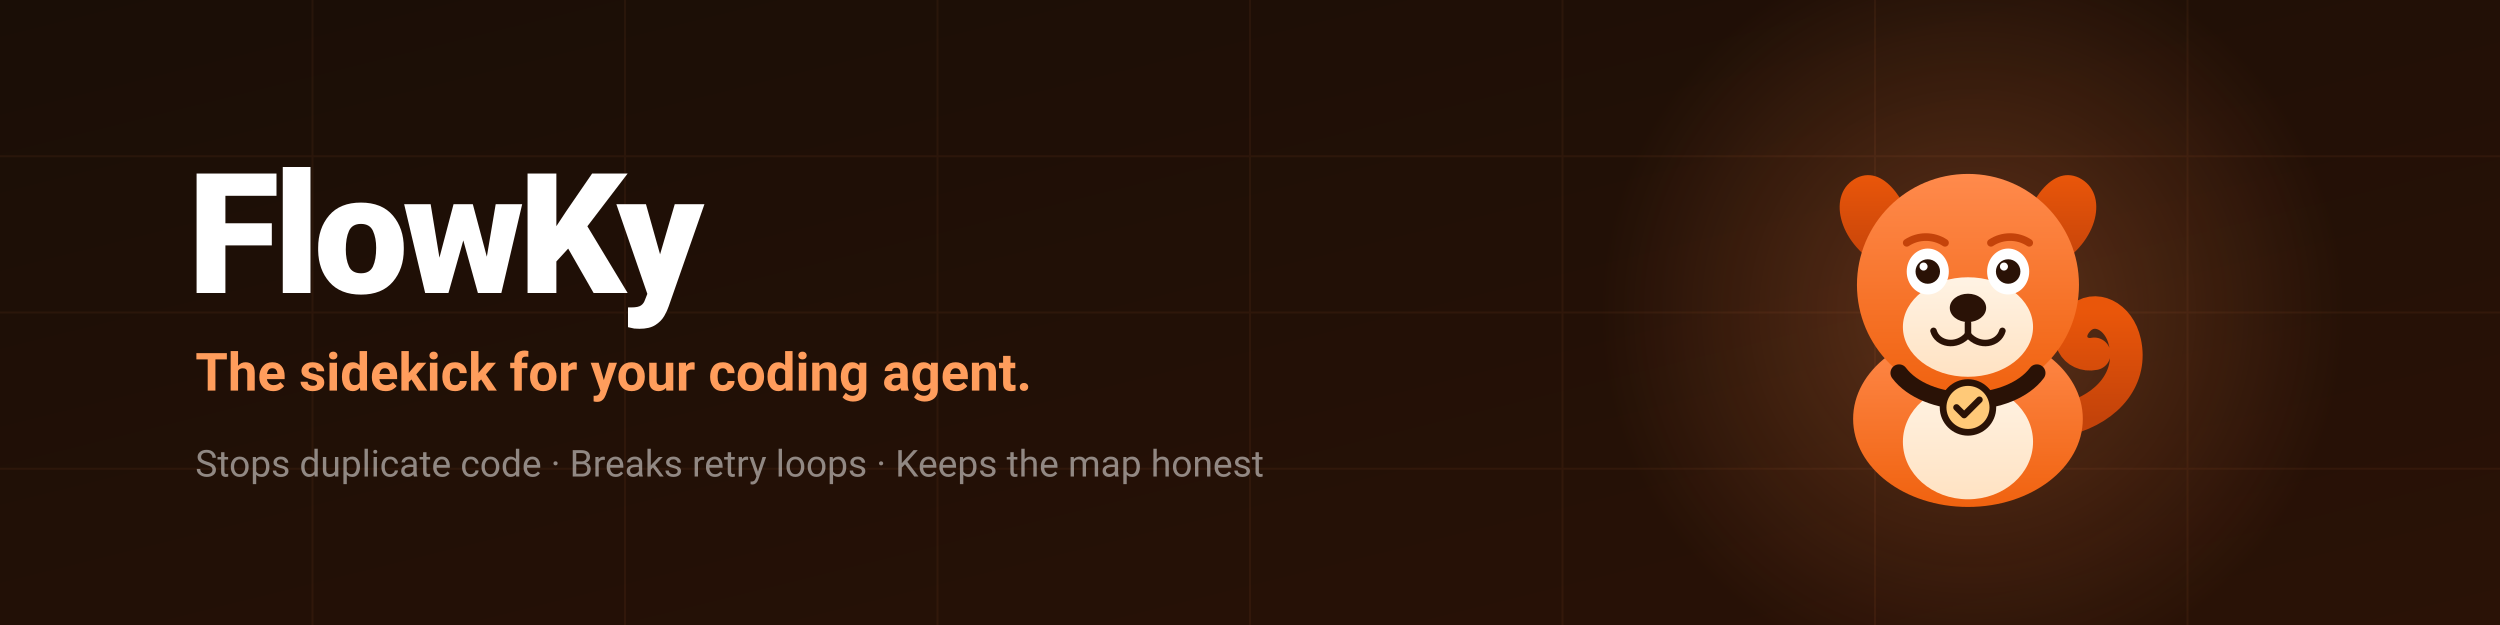
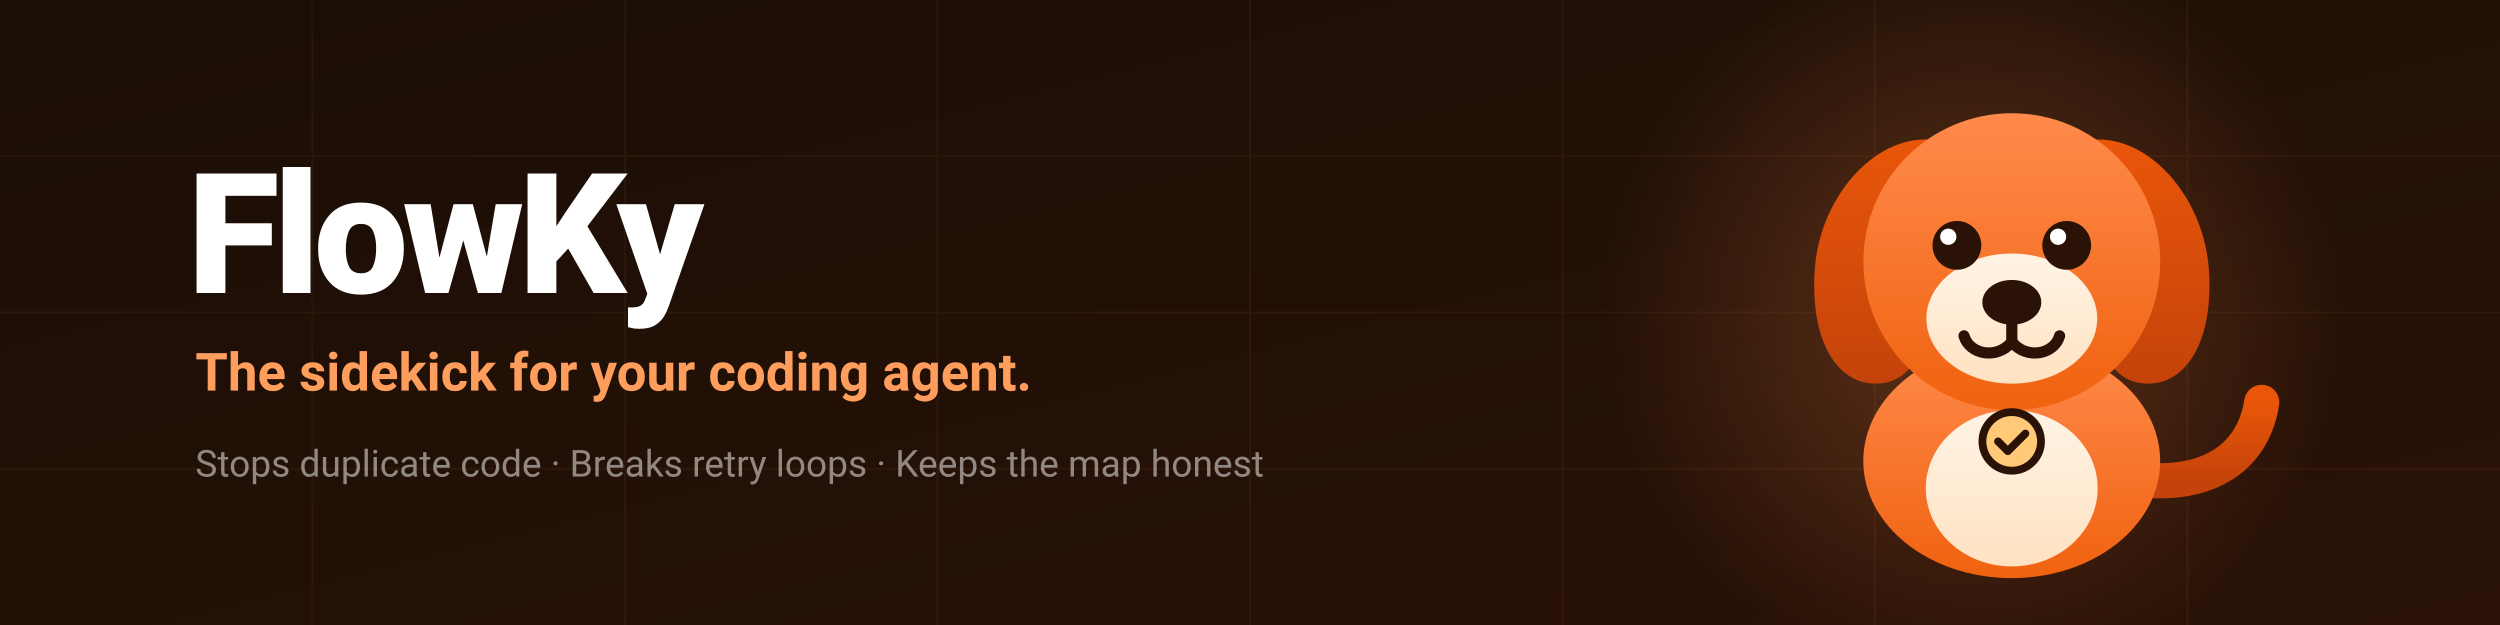
<svg xmlns="http://www.w3.org/2000/svg" viewBox="0 0 1280 320" width="1280" height="320" role="img" aria-label="FlowKy — the sidekick for your coding agent">
  <defs>
    <linearGradient id="bg" x1="0" y1="0" x2="1" y2="1">
      <stop offset="0%" stop-color="#1A0E06" />
      <stop offset="100%" stop-color="#2A1206" />
    </linearGradient>
    <linearGradient id="fur" x1="0" y1="0" x2="0" y2="1">
      <stop offset="0%" stop-color="#FF8A4C" />
      <stop offset="100%" stop-color="#F0620F" />
    </linearGradient>
    <linearGradient id="furDark" x1="0" y1="0" x2="0" y2="1">
      <stop offset="0%" stop-color="#E9560A" />
      <stop offset="100%" stop-color="#C4430A" />
    </linearGradient>
    <linearGradient id="cream" x1="0" y1="0" x2="0" y2="1">
      <stop offset="0%" stop-color="#FFF3E4" />
      <stop offset="100%" stop-color="#FFE2C2" />
    </linearGradient>
    <radialGradient id="glow" cx="50%" cy="50%" r="50%">
      <stop offset="0%" stop-color="#FF8A4C" stop-opacity="0.28" />
      <stop offset="100%" stop-color="#FF8A4C" stop-opacity="0" />
    </radialGradient>
  </defs>
  <rect width="1280" height="320" fill="url(#bg)" />
  <g opacity="0.06">
    <g stroke="#FF8A4C" stroke-width="1">
      <path d="M0 80h1280M0 160h1280M0 240h1280" />
      <path d="M160 0v320M320 0v320M480 0v320M640 0v320M800 0v320M960 0v320M1120 0v320" />
    </g>
  </g>
  <circle cx="1010" cy="160" r="190" fill="url(#glow)" />
-   <g transform="translate(890,42) scale(0.98)">
-     <path d="M172 176c22-6 34-22 30-40-3-14-16-20-24-12-9 9-2 20 8 18" fill="none" stroke="url(#furDark)" stroke-width="17" stroke-linecap="round" />
-     <ellipse cx="120" cy="176" rx="60" ry="46" fill="url(#fur)" />
-     <ellipse cx="120" cy="188" rx="34" ry="30" fill="url(#cream)" />
-     <path d="M74 96C52 84 46 58 62 50c15-7 28 14 34 40z" fill="url(#furDark)" />
-     <path d="M166 96C188 84 194 58 178 50c-15-7-28 14-34 40z" fill="url(#furDark)" />
-     <circle cx="120" cy="106" r="58" fill="url(#fur)" />
-     <ellipse cx="120" cy="128" rx="34" ry="26" fill="url(#cream)" />
-     <ellipse cx="99" cy="99" rx="11" ry="12" fill="#FFFFFF" />
-     <ellipse cx="141" cy="99" rx="11" ry="12" fill="#FFFFFF" />
-     <circle cx="99" cy="99" r="6.4" fill="#2A1206" />
-     <circle cx="141" cy="99" r="6.4" fill="#2A1206" />
-     <circle cx="96.8" cy="96.4" r="2.1" fill="#FFFFFF" />
-     <circle cx="138.8" cy="96.4" r="2.1" fill="#FFFFFF" />
-     <path d="M88 84c6-4 14-4 20 0" stroke="#C4430A" stroke-width="4" stroke-linecap="round" fill="none" />
-     <path d="M132 84c6-4 14-4 20 0" stroke="#C4430A" stroke-width="4" stroke-linecap="round" fill="none" />
-     <ellipse cx="120" cy="118" rx="9.5" ry="7.4" fill="#2A1206" />
-     <path d="M120 126v6" stroke="#2A1206" stroke-width="3.4" stroke-linecap="round" />
-     <path d="M120 132c-6 7-16 5-18-2" stroke="#2A1206" stroke-width="3.4" stroke-linecap="round" fill="none" />
-     <path d="M120 132c6 7 16 5 18-2" stroke="#2A1206" stroke-width="3.4" stroke-linecap="round" fill="none" />
-     <path d="M84 152a40 26 0 0 0 72 0" fill="none" stroke="#2A1206" stroke-width="9" stroke-linecap="round" />
-     <circle cx="120" cy="170" r="13" fill="#FFC978" stroke="#2A1206" stroke-width="3.5" />
-     <path d="M114 170l4 4 8-8" fill="none" stroke="#2A1206" stroke-width="3.4" stroke-linecap="round" stroke-linejoin="round" />
+   <g transform="translate(0,-16)">
+     <path d="M1100 262c34 2 54-14 58-40" fill="none" stroke="url(#furDark)" stroke-width="18" stroke-linecap="round" />
+     <ellipse cx="1030" cy="252" rx="76" ry="60" fill="url(#fur)" />
+     <ellipse cx="1030" cy="266" rx="44" ry="40" fill="url(#cream)" />
+     <g transform="translate(896.8,18.8) scale(0.5205)">
+       <g fill="url(#furDark)">
+         <path d="M176 132C120 128 66 190 62 262c-4 68 22 110 60 110 36 0 54-36 50-90-4-58-2-110 18-140z" />
+         <path d="M336 132c56-4 110 58 114 130 4 68-22 110-60 110-36 0-54-36-50-90 4-58 2-110-18-140z" />
+       </g>
+       <circle cx="256" cy="252" r="146" fill="url(#fur)" />
+       <ellipse cx="256" cy="308" rx="84" ry="64" fill="url(#cream)" />
+       <circle cx="202" cy="236" r="24" fill="#2A1206" />
+       <circle cx="310" cy="236" r="24" fill="#2A1206" />
+       <circle cx="193.5" cy="227.5" r="8" fill="#FFFFFF" />
+       <circle cx="301.5" cy="227.5" r="8" fill="#FFFFFF" />
+       <ellipse cx="256" cy="292" rx="29" ry="22" fill="#2A1206" />
+       <path d="M256 314v17" stroke="#2A1206" stroke-width="11" stroke-linecap="round" />
+       <path d="M256 331c-15 18-42 12-47-6" stroke="#2A1206" stroke-width="11" stroke-linecap="round" fill="none" />
+       <path d="M256 331c15 18 42 12 47-6" stroke="#2A1206" stroke-width="11" stroke-linecap="round" fill="none" />
+     </g>
+     <circle cx="1030" cy="242" r="15" fill="#FFC978" stroke="#2A1206" stroke-width="4" />
+     <path d="M1023 242l5 5 9-9" fill="none" stroke="#2A1206" stroke-width="4" stroke-linecap="round" stroke-linejoin="round" />
  </g>
  <g font-family="-apple-system, BlinkMacSystemFont, 'Segoe UI', Roboto, Helvetica, Arial, sans-serif">
    <text x="96" y="150" fill="#FFFFFF" font-size="86" font-weight="800" letter-spacing="-3">FlowKy</text>
    <text x="100" y="200" fill="#FF9D5C" font-size="27" font-weight="600">The sidekick for your coding agent.</text>
    <text x="100" y="244" fill="#FFFFFF" opacity="0.5" font-size="19">
      Stops duplicate code · Breaks retry loops · Keeps the map honest
    </text>
  </g>
</svg>
